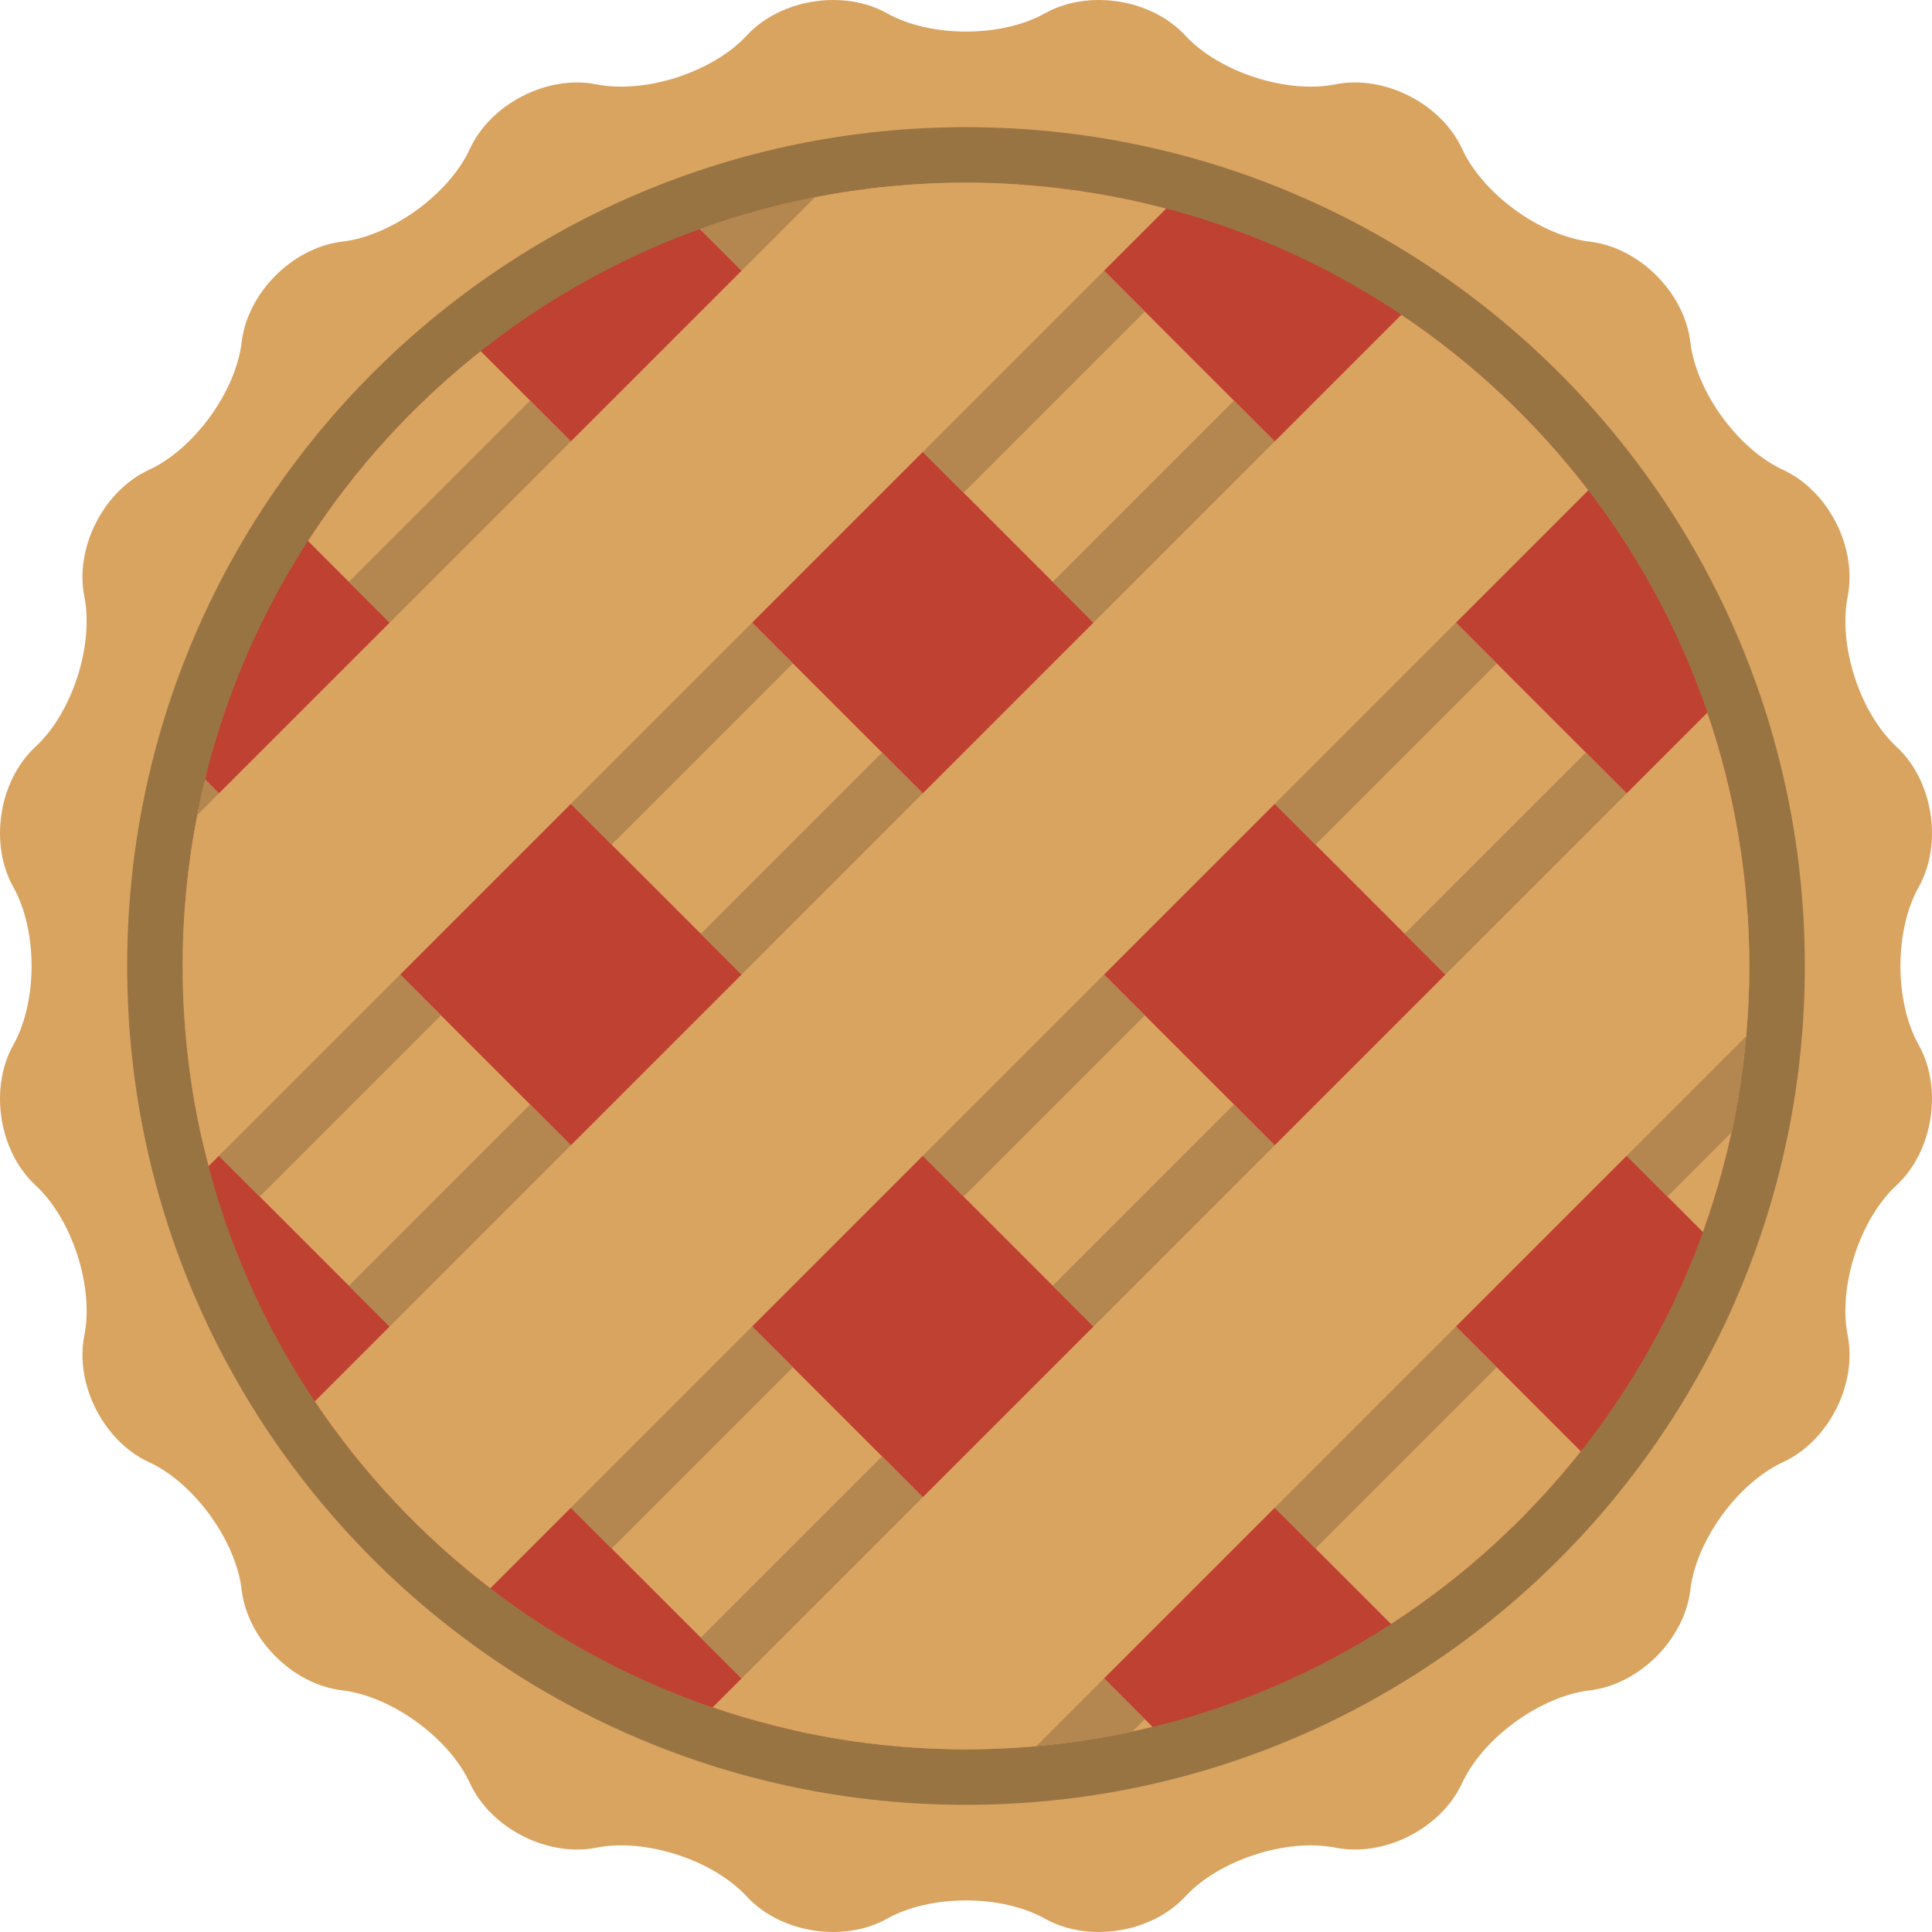
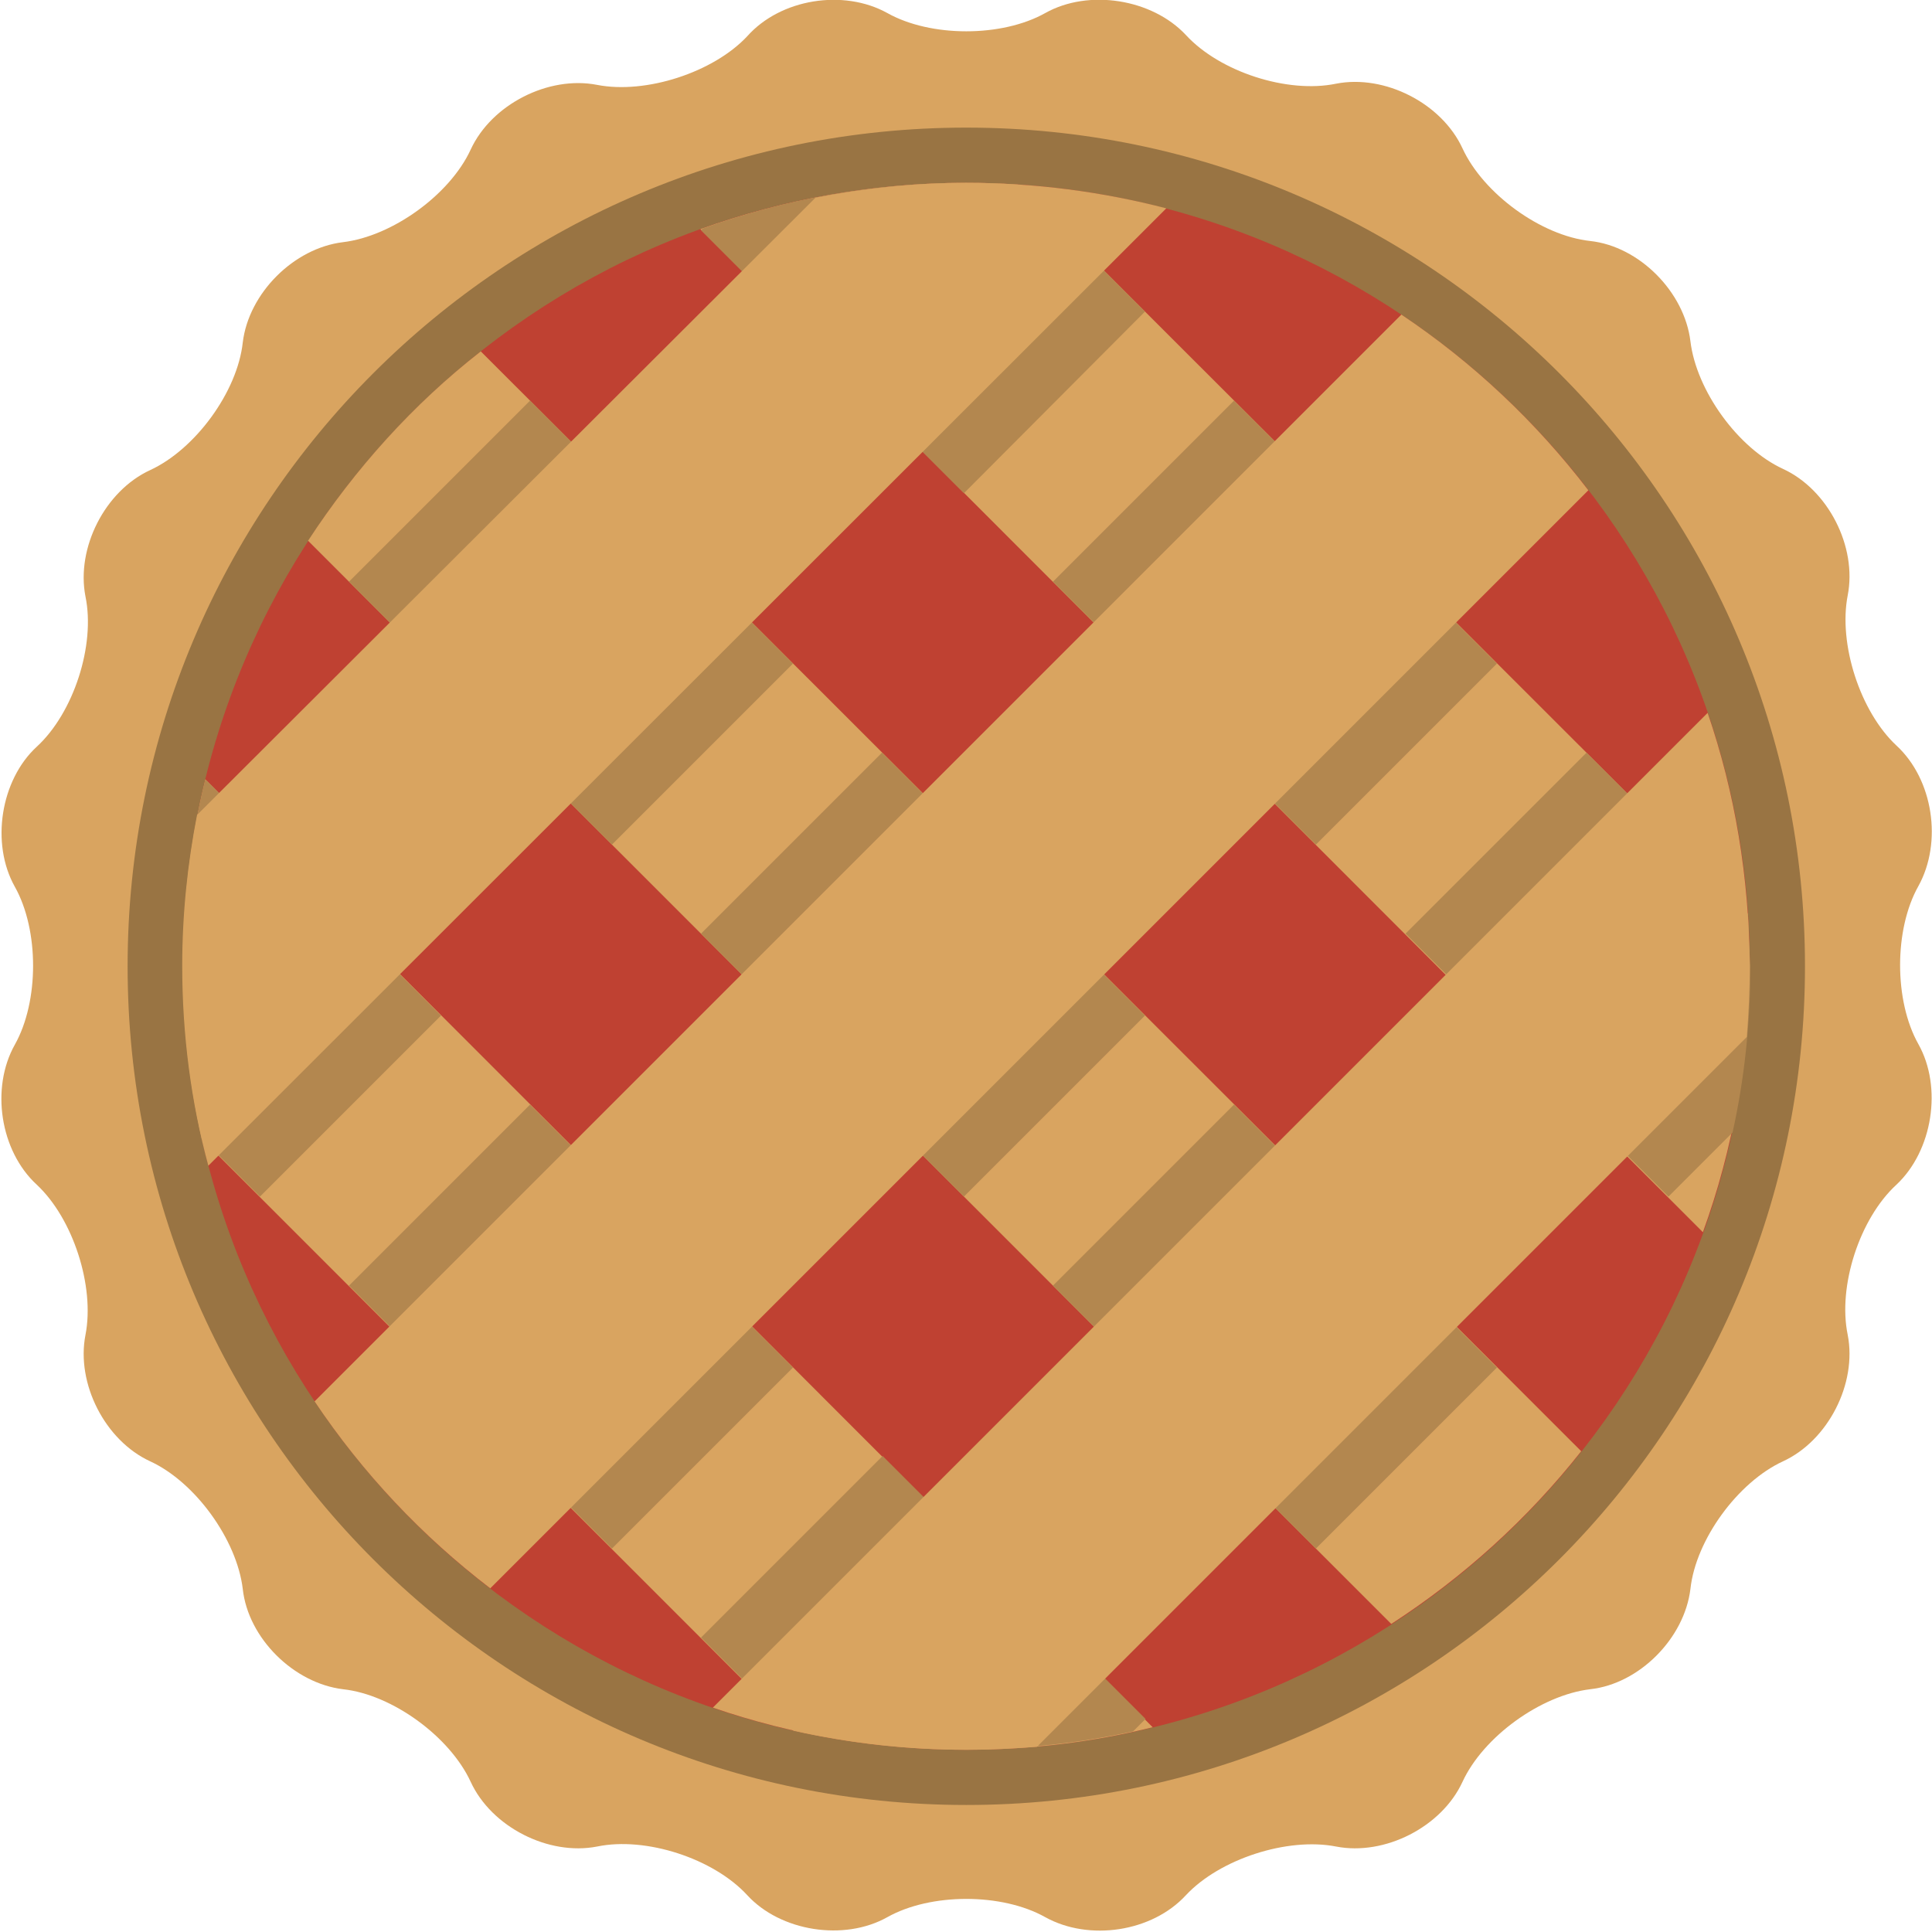
- <svg xmlns="http://www.w3.org/2000/svg" version="1.1" id="Layer_1" x="0px" y="0px" viewBox="0 0 325.524 325.524" style="enable-background:new 0 0 325.524 325.524;" xml:space="preserve">
-   <g>
-     <path style="fill:#D9A460;" d="M149.46,2.242c7.314,4.101,19.29,4.101,26.605,0c7.317-4.101,17.959-2.417,23.652,3.745   c5.689,6.161,17.074,9.86,25.299,8.222c8.227-1.641,17.826,3.251,21.334,10.868c3.51,7.62,13.195,14.657,21.525,15.639   s15.949,8.603,16.932,16.933s8.02,18.016,15.639,21.525c7.617,3.509,12.51,13.107,10.871,21.333   c-1.641,8.225,2.059,19.612,8.219,25.302c6.162,5.691,7.848,16.333,3.746,23.65c-4.102,7.315-4.102,19.29,0,26.605   c4.102,7.317,2.416,17.959-3.746,23.65c-6.16,5.691-9.859,17.077-8.219,25.302c1.639,8.226-3.254,17.824-10.871,21.333   c-7.619,3.51-14.656,13.195-15.639,21.525c-0.982,8.33-8.602,15.95-16.932,16.933c-8.33,0.981-18.016,8.02-21.525,15.639   c-3.508,7.617-13.107,12.51-21.334,10.869c-8.225-1.638-19.609,2.061-25.299,8.221c-5.693,6.162-16.335,7.846-23.652,3.746   c-7.315-4.102-19.291-4.102-26.605,0c-7.317,4.1-17.959,2.416-23.65-3.746c-5.691-6.16-17.077-9.858-25.302-8.221   c-8.226,1.641-17.823-3.252-21.333-10.869c-3.508-7.618-13.195-14.657-21.523-15.639c-8.332-0.982-15.951-8.603-16.934-16.933   c-0.983-8.33-8.02-18.016-15.64-21.525c-7.617-3.509-12.509-13.107-10.868-21.333c1.64-8.225-2.061-19.61-8.222-25.302   c-6.162-5.691-7.846-16.333-3.746-23.65c4.102-7.315,4.102-19.29,0-26.605c-4.1-7.317-2.416-17.959,3.746-23.65   c6.161-5.689,9.861-17.077,8.222-25.302c-1.641-8.226,3.251-17.824,10.868-21.333c7.62-3.51,14.656-13.195,15.64-21.525   c0.982-8.33,8.602-15.95,16.934-16.933c8.328-0.981,18.016-8.019,21.523-15.639c3.51-7.617,13.107-12.509,21.333-10.868   c8.225,1.639,19.61-2.061,25.302-8.222C131.501-0.175,142.143-1.858,149.46,2.242z" />
-     <circle style="fill:#997443;" cx="162.763" cy="162.762" r="141.337" />
-     <circle style="fill:#BF4132;" cx="162.762" cy="162.762" r="131.981" />
-     <path style="fill:#D9A460;" d="M51.89,91.145l182.49,182.49c12.189-7.892,22.998-17.736,31.977-29.096L80.986,59.167   C69.626,68.146,59.782,78.954,51.89,91.145z M30.782,162.762c0,9.997,1.118,19.731,3.224,29.091l99.666,99.667   c9.361,2.105,19.096,3.224,29.092,3.224c10.832,0,21.355-1.314,31.428-3.775L34.557,131.333   C32.096,141.406,30.782,151.93,30.782,162.762z M294.45,154.038L171.487,31.074c-2.885-0.188-5.792-0.294-8.724-0.294   c-15.738,0-30.832,2.76-44.828,7.814L286.929,207.59c5.055-13.996,7.815-29.09,7.815-44.828   C294.743,159.83,294.638,156.923,294.45,154.038z" />
-     <path style="fill:#B3874F;" d="M118.08,157.334l44.276,44.277l30.537-30.537l-44.277-44.276L118.08,157.334z M133.596,111.777   L89.319,67.5L58.782,98.036l44.277,44.277L133.596,111.777z M192.892,52.481l-21.405-21.406c-2.885-0.188-5.792-0.294-8.724-0.294   c-15.572,0-30.512,2.706-44.383,7.659l-0.3,0.3l44.276,44.276L192.892,52.481z M221.654,142.314l30.537-30.536L207.911,67.5   l-30.535,30.536L221.654,142.314z M177.378,216.632l44.275,44.276l30.537-30.537l-44.277-44.275L177.378,216.632z M294.45,154.038   l-27.24-27.24l-30.537,30.536l44.277,44.276l10.797-10.797c1.959-9.041,2.996-18.425,2.996-28.052   C294.743,159.83,294.638,156.923,294.45,154.038z M34.557,131.333c-2.461,10.073-3.775,20.597-3.775,31.429   c0,9.997,1.118,19.731,3.224,29.091l9.758,9.758l30.535-30.536L34.557,131.333z M118.08,275.929l15.591,15.591   c9.361,2.105,19.096,3.224,29.092,3.224c9.631,0,19.017-1.045,28.061-3.005l2.068-2.069l-44.275-44.276L118.08,275.929z    M89.319,186.096l-30.536,30.535l44.278,44.277l30.535-30.536L89.319,186.096z" />
-     <path style="fill:#D9A460;" d="M162.763,30.78c-8.704,0-17.209,0.851-25.443,2.46L33.241,137.319   c-1.608,8.233-2.46,16.738-2.46,25.442c0,11.659,1.519,22.964,4.357,33.732L196.493,35.138   C185.727,32.299,174.422,30.78,162.763,30.78z M287.681,120.067L120.069,287.681c13.392,4.575,27.752,7.063,42.694,7.063   c3.995,0,7.945-0.188,11.85-0.535l119.596-119.597c0.348-3.904,0.535-7.855,0.535-11.85   C294.743,147.819,292.257,133.459,287.681,120.067z M236.118,53.034L53.035,236.118c8.073,12.052,18.081,22.696,29.576,31.497   L267.616,82.61C258.816,71.115,248.171,61.106,236.118,53.034z" />
-   </g>
-   <g>
- </g>
-   <g>
- </g>
-   <g>
- </g>
-   <g>
- </g>
-   <g>
- </g>
-   <g>
- </g>
-   <g>
- </g>
-   <g>
- </g>
-   <g>
- </g>
-   <g>
- </g>
-   <g>
- </g>
-   <g>
- </g>
-   <g>
- </g>
-   <g>
- </g>
-   <g>
- </g>
+ <svg xmlns="http://www.w3.org/2000/svg" viewBox="0 0 325.5 325.5">
+   <style>.a{fill:#D9A460;}</style>
+   <path d="M149.5 2.2c7.3 4.1 19.3 4.1 26.6 0 7.3-4.1 18-2.4 23.7 3.7 5.7 6.2 17.1 9.9 25.3 8.2 8.2-1.6 17.8 3.3 21.3 10.9 3.5 7.6 13.2 14.7 21.5 15.6s15.9 8.6 16.9 16.9 8 18 15.6 21.5c7.6 3.5 12.5 13.1 10.9 21.3 -1.6 8.2 2.1 19.6 8.2 25.3 6.2 5.7 7.8 16.3 3.7 23.7 -4.1 7.3-4.1 19.3 0 26.6 4.1 7.3 2.4 18-3.7 23.7 -6.2 5.7-9.9 17.1-8.2 25.3 1.6 8.2-3.3 17.8-10.9 21.3 -7.6 3.5-14.7 13.2-15.6 21.5 -1 8.3-8.6 16-16.9 16.9 -8.3 1-18 8-21.5 15.6 -3.5 7.6-13.1 12.5-21.3 10.9 -8.2-1.6-19.6 2.1-25.3 8.2 -5.7 6.2-16.3 7.8-23.7 3.7 -7.3-4.1-19.3-4.1-26.6 0 -7.3 4.1-18 2.4-23.6-3.7 -5.7-6.2-17.1-9.9-25.3-8.2 -8.2 1.6-17.8-3.3-21.3-10.9 -3.5-7.6-13.2-14.7-21.5-15.6 -8.3-1-16-8.6-16.9-16.9 -1-8.3-8-18-15.6-21.5 -7.6-3.5-12.5-13.1-10.9-21.3 1.6-8.2-2.1-19.6-8.2-25.3 -6.2-5.7-7.8-16.3-3.7-23.6 4.1-7.3 4.1-19.3 0-26.6 -4.1-7.3-2.4-18 3.7-23.6 6.2-5.7 9.9-17.1 8.2-25.3 -1.6-8.2 3.3-17.8 10.9-21.3 7.6-3.5 14.7-13.2 15.6-21.5 1-8.3 8.6-15.9 16.9-16.9 8.3-1 18-8 21.5-15.6 3.5-7.6 13.1-12.5 21.3-10.9 8.2 1.6 19.6-2.1 25.3-8.2C131.5-0.2 142.1-1.9 149.5 2.2z" class="a" />
+   <circle cx="162.8" cy="162.8" r="141.3" fill="#997443" />
+   <circle cx="162.8" cy="162.8" r="132" fill="#BF4132" />
+   <path d="M51.9 91.1l182.5 182.5c12.2-7.9 23-17.7 32-29.1L81 59.2C69.6 68.1 59.8 79 51.9 91.1zM30.8 162.8c0 10 1.1 19.7 3.2 29.1l99.7 99.7c9.4 2.1 19.1 3.2 29.1 3.2 10.8 0 21.4-1.3 31.4-3.8L34.6 131.3C32.1 141.4 30.8 151.9 30.8 162.8zM294.5 154L171.5 31.1c-2.9-0.2-5.8-0.3-8.7-0.3 -15.7 0-30.8 2.8-44.8 7.8L286.9 207.6c5.1-14 7.8-29.1 7.8-44.8C294.7 159.8 294.6 156.9 294.5 154z" class="a" />
+   <path d="M118.1 157.3l44.3 44.3 30.5-30.5 -44.3-44.3L118.1 157.3zM133.6 111.8L89.3 67.5 58.8 98l44.3 44.3L133.6 111.8zM192.9 52.5l-21.4-21.4c-2.9-0.2-5.8-0.3-8.7-0.3 -15.6 0-30.5 2.7-44.4 7.7l-0.3 0.3 44.3 44.3L192.9 52.5zM221.7 142.3l30.5-30.5L207.9 67.5l-30.5 30.5L221.7 142.3zM177.4 216.6l44.3 44.3 30.5-30.5 -44.3-44.3L177.4 216.6zM294.5 154l-27.2-27.2 -30.5 30.5 44.3 44.3 10.8-10.8c2-9 3-18.4 3-28.1C294.7 159.8 294.6 156.9 294.5 154zM34.6 131.3c-2.5 10.1-3.8 20.6-3.8 31.4 0 10 1.1 19.7 3.2 29.1l9.8 9.8 30.5-30.5L34.6 131.3zM118.1 275.9l15.6 15.6c9.4 2.1 19.1 3.2 29.1 3.2 9.6 0 19-1 28.1-3l2.1-2.1 -44.3-44.3L118.1 275.9zM89.3 186.1l-30.5 30.5 44.3 44.3 30.5-30.5L89.3 186.1z" fill="#B3874F" />
+   <path d="M162.8 30.8c-8.7 0-17.2 0.9-25.4 2.5L33.2 137.3c-1.6 8.2-2.5 16.7-2.5 25.4 0 11.7 1.5 23 4.4 33.7L196.5 35.1C185.7 32.3 174.4 30.8 162.8 30.8zM287.7 120.1L120.1 287.7c13.4 4.6 27.8 7.1 42.7 7.1 4 0 7.9-0.2 11.9-0.5l119.6-119.6c0.3-3.9 0.5-7.9 0.5-11.8C294.7 147.8 292.3 133.5 287.7 120.1zM236.1 53L53 236.1c8.1 12.1 18.1 22.7 29.6 31.5L267.6 82.6C258.8 71.1 248.2 61.1 236.1 53z" class="a" />
</svg>
